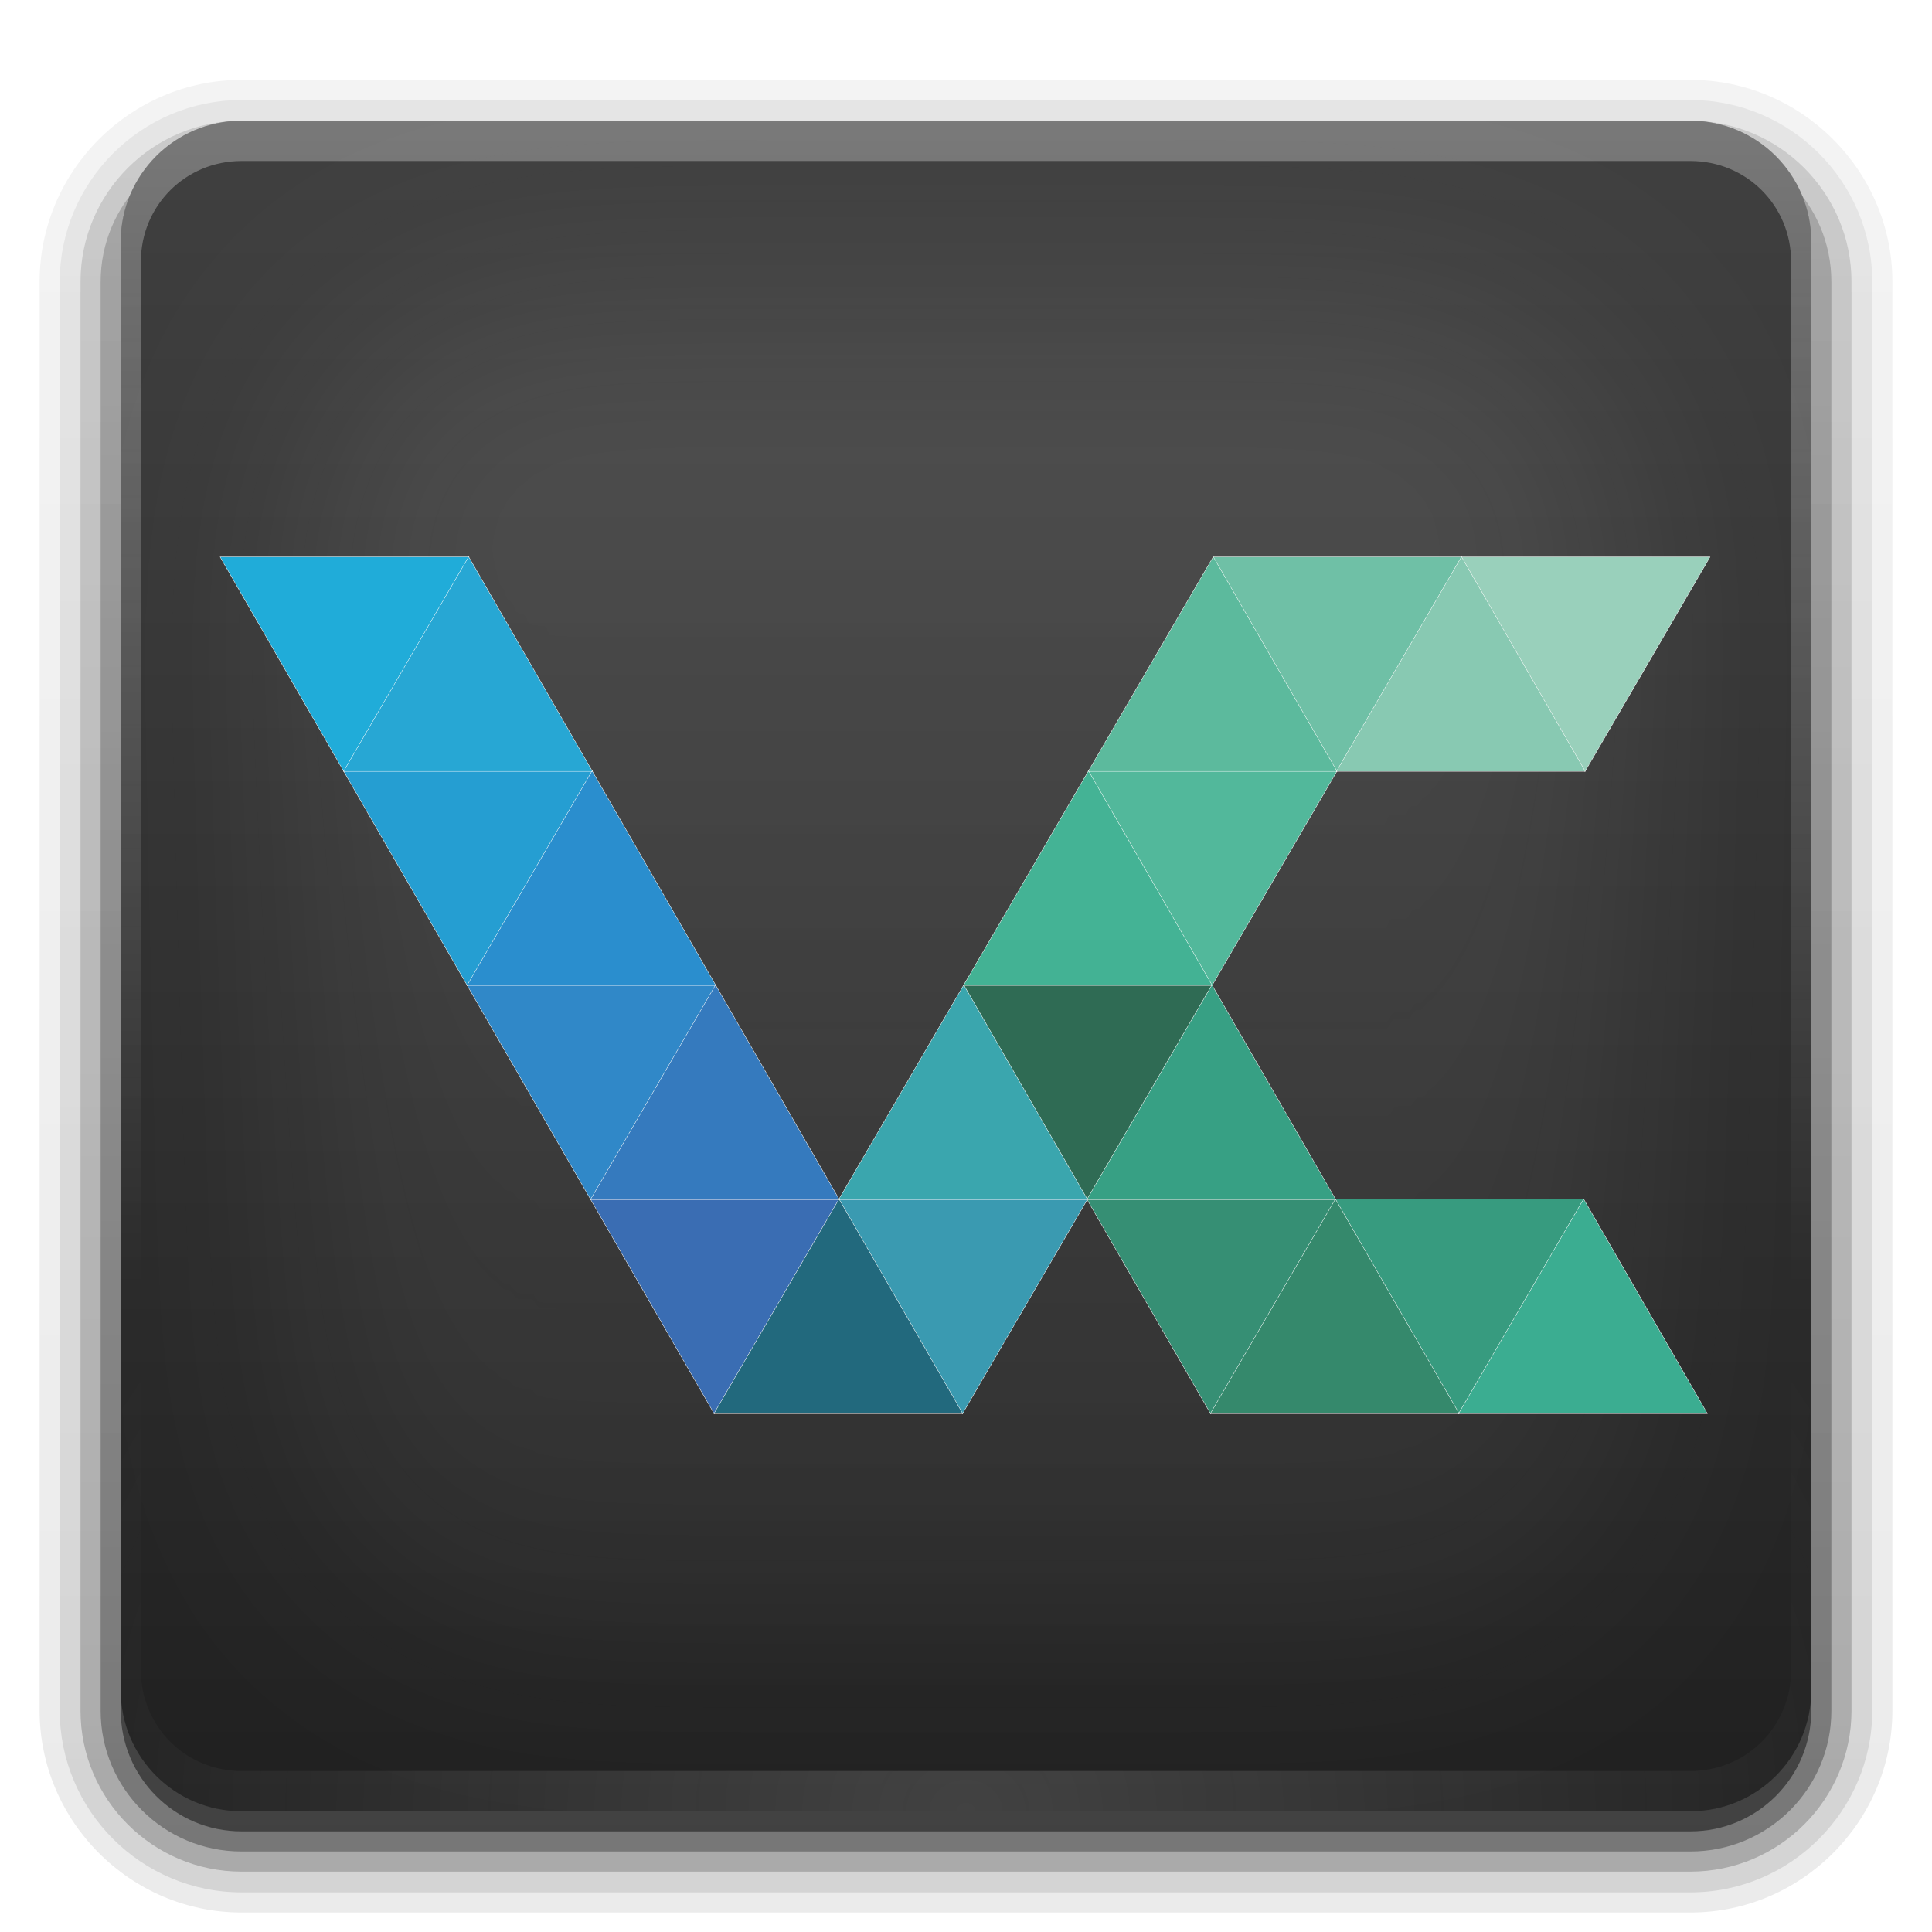
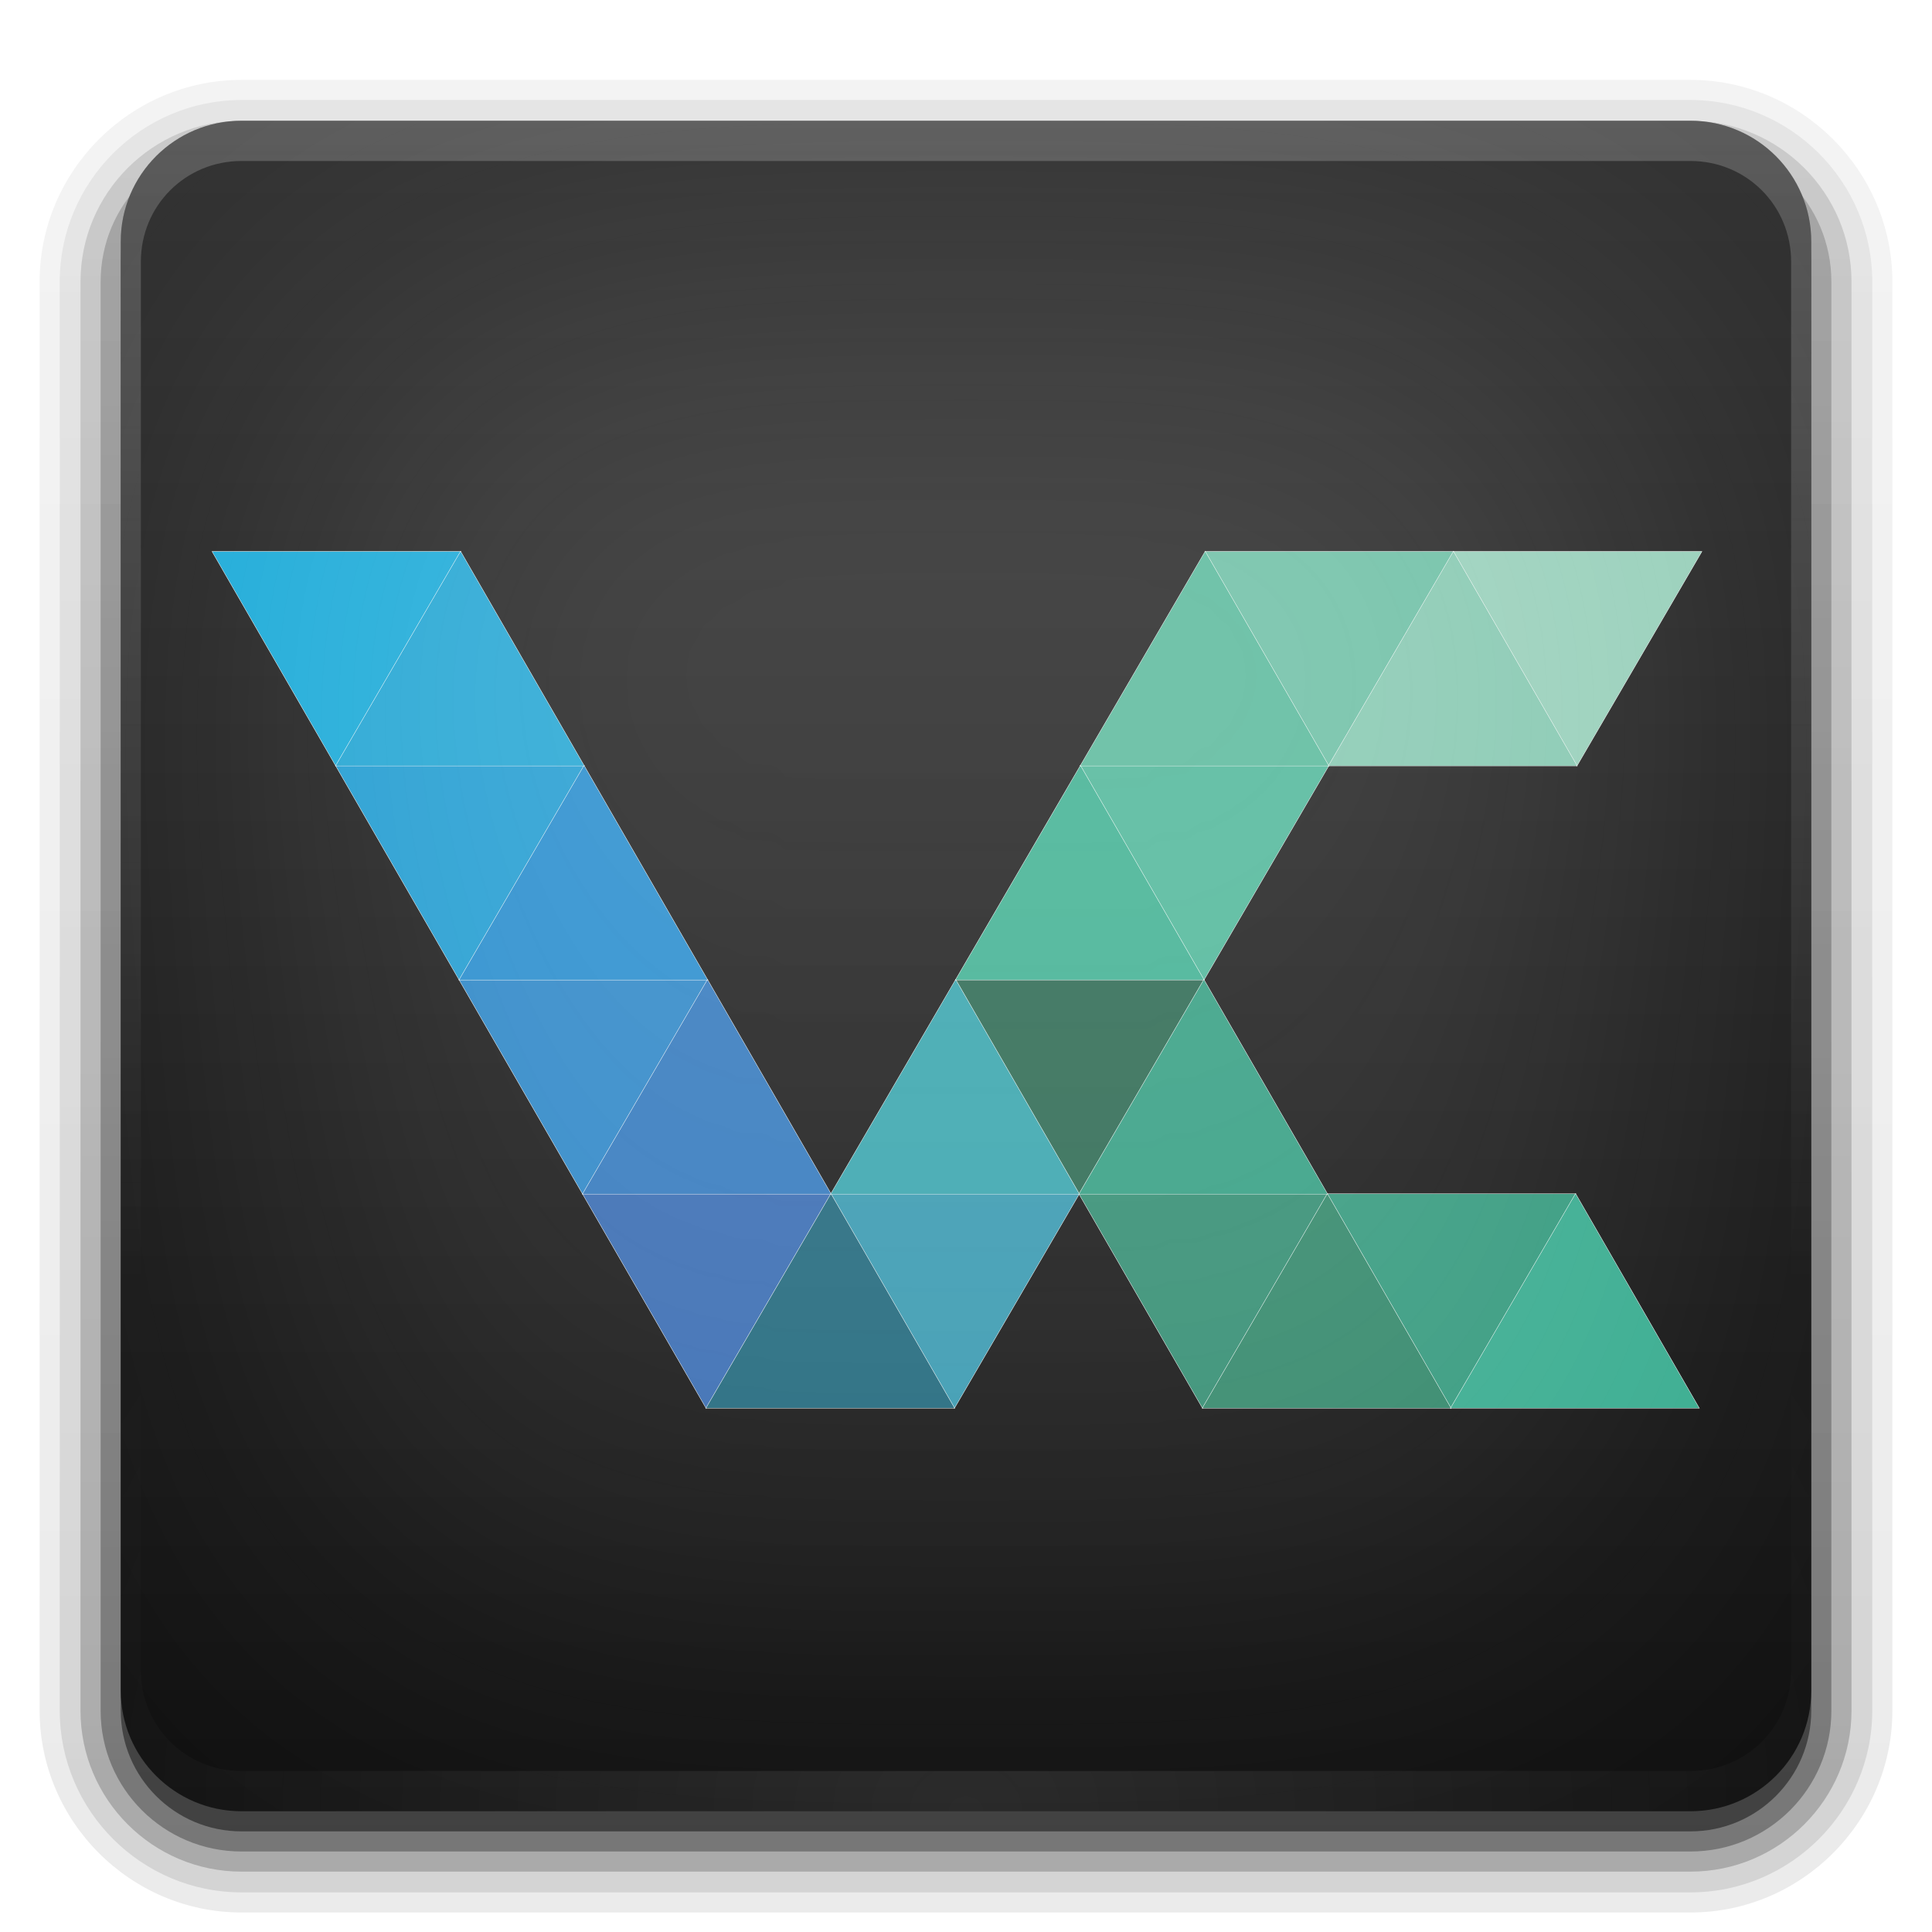
<svg xmlns="http://www.w3.org/2000/svg" xmlns:xlink="http://www.w3.org/1999/xlink" version="1.0" width="96" height="96" id="svg2408">
  <defs id="defs2410">
-     <linearGradient id="linearGradient1195">
-       <stop offset="0" style="stop-color:#fefefe;stop-opacity:1" id="stop1191" />
-       <stop offset="1" style="stop-color:#fefefe;stop-opacity:0" id="stop1193" />
-     </linearGradient>
-     <linearGradient id="linearGradient4426">
-       <stop id="stop4428" style="stop-color:#ff5b2a;stop-opacity:1" offset="0" />
-       <stop id="stop4432" style="stop-color:#c21313;stop-opacity:1" offset="1" />
-     </linearGradient>
-     <linearGradient id="linearGradient4350">
-       <stop id="stop4352" style="stop-color:#9ee82d;stop-opacity:1" offset="0" />
-       <stop id="stop4356" style="stop-color:#328c22;stop-opacity:1" offset="1" />
-     </linearGradient>
-     <linearGradient id="linearGradient4250">
-       <stop id="stop4252" style="stop-color:#66c7f1;stop-opacity:1" offset="0" />
-       <stop id="stop4254" style="stop-color:#1677bb;stop-opacity:1" offset="1" />
-     </linearGradient>
-     <linearGradient id="linearGradient4146">
-       <stop id="stop4148" style="stop-color:#fefefe;stop-opacity:1" offset="0" />
-       <stop id="stop4150" style="stop-color:#fefefe;stop-opacity:0" offset="1" />
-     </linearGradient>
-     <linearGradient id="linearGradient3895">
-       <stop id="stop3897" style="stop-color:#fefefe;stop-opacity:1" offset="0" />
-       <stop id="stop3899" style="stop-color:#fefefe;stop-opacity:0" offset="1" />
-     </linearGradient>
    <linearGradient x1="45.448" y1="92.54" x2="45.448" y2="7.017" id="ButtonShadow" gradientUnits="userSpaceOnUse" gradientTransform="scale(1.005865,0.994169)">
      <stop id="stop3750" style="stop-color:#000000;stop-opacity:1" offset="0" />
      <stop id="stop3752" style="stop-color:#000000;stop-opacity:0.588" offset="1" />
    </linearGradient>
    <linearGradient id="linearGradient3737">
      <stop id="stop3739" style="stop-color:#fefefe;stop-opacity:1" offset="0" />
      <stop id="stop3741" style="stop-color:#fefefe;stop-opacity:0" offset="1" />
    </linearGradient>
+     <linearGradient id="linearGradient3700">
+       <stop id="stop3702" style="stop-color:#0f0f0f;stop-opacity:1" offset="0" />
+       <stop id="stop3704" style="stop-color:#323232;stop-opacity:1" offset="1" />
+     </linearGradient>
    <filter color-interpolation-filters="sRGB" id="filter3174">
      <feGaussianBlur id="feGaussianBlur3176" stdDeviation="1.71" />
    </filter>
    <linearGradient x1="36.357" y1="6" x2="36.357" y2="63.893" id="linearGradient3188" xlink:href="#linearGradient3737" gradientUnits="userSpaceOnUse" />
    <filter x="-0.192" y="-0.192" width="1.384" height="1.384" color-interpolation-filters="sRGB" id="filter3794">
      <feGaussianBlur id="feGaussianBlur3796" stdDeviation="5.28" />
    </filter>
-     <linearGradient x1="48" y1="20.221" x2="48" y2="138.661" id="linearGradient3613" xlink:href="#linearGradient1195" gradientUnits="userSpaceOnUse" />
+     <linearGradient x1="48" y1="20.221" x2="48" y2="138.661" id="linearGradient3613" xlink:href="#linearGradient3737" gradientUnits="userSpaceOnUse" />
    <radialGradient cx="48" cy="90.172" r="42" fx="48" fy="90.172" id="radialGradient3619" xlink:href="#linearGradient3737" gradientUnits="userSpaceOnUse" gradientTransform="matrix(1.157313,0,0,0.9959077,-7.551021,0.1971319)" />
    <clipPath id="clipPath3613">
      <rect width="84" height="84" rx="6" ry="6" x="6" y="6" id="rect3615" style="fill:#fefefe;fill-opacity:1;fill-rule:nonzero;stroke:none" />
    </clipPath>
-     <linearGradient x1="48" y1="90" x2="48" y2="5.988" id="linearGradient3617" xlink:href="#linearGradient3700-6" gradientUnits="userSpaceOnUse" />
+     <linearGradient x1="48" y1="90" x2="48" y2="5.988" id="linearGradient3617" xlink:href="#linearGradient3700" gradientUnits="userSpaceOnUse" />
    <linearGradient x1="45.448" y1="92.54" x2="45.448" y2="7.017" id="ButtonShadow-0" gradientUnits="userSpaceOnUse" gradientTransform="matrix(1.005865,0,0,0.994169,100,0)">
      <stop id="stop3750-8" style="stop-color:#000000;stop-opacity:1" offset="0" />
      <stop id="stop3752-5" style="stop-color:#000000;stop-opacity:0.588" offset="1" />
    </linearGradient>
    <linearGradient x1="32.251" y1="6.132" x2="32.251" y2="90.239" id="linearGradient3780" xlink:href="#ButtonShadow-0" gradientUnits="userSpaceOnUse" gradientTransform="matrix(1.02381,0,0,1.011905,-1.142857,-98.07143)" />
    <linearGradient x1="32.251" y1="6.132" x2="32.251" y2="90.239" id="linearGradient3772" xlink:href="#ButtonShadow-0" gradientUnits="userSpaceOnUse" gradientTransform="matrix(1.02381,0,0,1.011905,-1.142857,-98.07143)" />
    <linearGradient x1="32.251" y1="6.132" x2="32.251" y2="90.239" id="linearGradient3725" xlink:href="#ButtonShadow-0" gradientUnits="userSpaceOnUse" gradientTransform="matrix(1.02381,0,0,1.011905,-1.142857,-98.07143)" />
    <linearGradient x1="32.251" y1="6.132" x2="32.251" y2="90.239" id="linearGradient3721" xlink:href="#ButtonShadow-0" gradientUnits="userSpaceOnUse" gradientTransform="translate(0,-97)" />
    <linearGradient x1="32.251" y1="6.132" x2="32.251" y2="90.239" id="linearGradient3026" xlink:href="#ButtonShadow-0" gradientUnits="userSpaceOnUse" gradientTransform="matrix(1.02381,0,0,1.011905,-1.142857,-98.07143)" />
-     <linearGradient id="linearGradient3700-6">
-       <stop id="stop3702-3" style="stop-color:#202020;stop-opacity:1" offset="0" />
-       <stop id="stop3704-9" style="stop-color:#404040;stop-opacity:1" offset="1" />
-     </linearGradient>
-     <linearGradient x1="70" y1="71" x2="77" y2="78" id="linearGradient4140" xlink:href="#linearGradient3895" gradientUnits="userSpaceOnUse" gradientTransform="rotate(-135,48.00038,87.18377)" />
-     <linearGradient x1="15.949" y1="32" x2="48" y2="32" id="linearGradient4152" xlink:href="#linearGradient4146" gradientUnits="userSpaceOnUse" />
-     <radialGradient cx="32" cy="41.677" r="16" fx="32" fy="41.677" id="radialGradient4240" xlink:href="#linearGradient4250" gradientUnits="userSpaceOnUse" gradientTransform="matrix(0.9062532,0,0,0.7848807,2.999898,9.175072)" />
-     <radialGradient cx="32" cy="41.677" r="16" fx="32" fy="41.677" id="radialGradient4272" xlink:href="#linearGradient4250" gradientUnits="userSpaceOnUse" gradientTransform="matrix(0.9062532,0,0,0.7848807,2.999898,9.175072)" />
-     <linearGradient x1="70" y1="71" x2="77" y2="78" id="linearGradient4274" xlink:href="#linearGradient3895" gradientUnits="userSpaceOnUse" gradientTransform="rotate(-135,48.00038,87.18377)" />
-     <linearGradient x1="15.949" y1="32" x2="48" y2="32" id="linearGradient4276" xlink:href="#linearGradient4146" gradientUnits="userSpaceOnUse" />
-     <radialGradient cx="32" cy="41.677" r="16" fx="32" fy="41.677" id="radialGradient4288" xlink:href="#linearGradient4250" gradientUnits="userSpaceOnUse" gradientTransform="matrix(0.9062532,0,0,0.7848807,2.999898,9.175072)" />
-     <linearGradient x1="70" y1="71" x2="77" y2="78" id="linearGradient4290" xlink:href="#linearGradient3895" gradientUnits="userSpaceOnUse" gradientTransform="rotate(-135,48.00038,87.18377)" />
-     <linearGradient x1="15.949" y1="32" x2="48" y2="32" id="linearGradient4292" xlink:href="#linearGradient4146" gradientUnits="userSpaceOnUse" />
-     <radialGradient cx="32" cy="41.677" r="16" fx="32" fy="41.677" id="radialGradient4304" xlink:href="#linearGradient4250" gradientUnits="userSpaceOnUse" gradientTransform="matrix(0.9062532,0,0,0.7848807,2.999898,9.175072)" />
-     <linearGradient x1="70" y1="71" x2="77" y2="78" id="linearGradient4306" xlink:href="#linearGradient3895" gradientUnits="userSpaceOnUse" gradientTransform="rotate(-135,48.00038,87.18377)" />
-     <linearGradient x1="15.949" y1="32" x2="48" y2="32" id="linearGradient4308" xlink:href="#linearGradient4146" gradientUnits="userSpaceOnUse" />
-     <radialGradient cx="32" cy="41.677" r="16" fx="32" fy="41.677" id="radialGradient4320" xlink:href="#linearGradient4250" gradientUnits="userSpaceOnUse" gradientTransform="matrix(0.9062532,0,0,0.7848807,2.999898,9.175072)" />
-     <linearGradient x1="70" y1="71" x2="77" y2="78" id="linearGradient4322" xlink:href="#linearGradient3895" gradientUnits="userSpaceOnUse" gradientTransform="rotate(-135,48.00038,87.18377)" />
-     <linearGradient x1="15.949" y1="32" x2="48" y2="32" id="linearGradient4324" xlink:href="#linearGradient4146" gradientUnits="userSpaceOnUse" />
-     <radialGradient cx="32" cy="41.677" r="16" fx="32" fy="41.677" id="radialGradient4364" xlink:href="#linearGradient4350" gradientUnits="userSpaceOnUse" gradientTransform="matrix(0.9062532,0,0,0.7848807,2.999898,9.175072)" />
-     <linearGradient x1="70" y1="71" x2="77" y2="78" id="linearGradient4366" xlink:href="#linearGradient3895" gradientUnits="userSpaceOnUse" gradientTransform="rotate(-135,75.00038,76)" />
-     <linearGradient x1="15.949" y1="32" x2="48" y2="32" id="linearGradient4368" xlink:href="#linearGradient4146" gradientUnits="userSpaceOnUse" />
-     <radialGradient cx="32" cy="41.677" r="16" fx="32" fy="41.677" id="radialGradient4380" xlink:href="#linearGradient4350" gradientUnits="userSpaceOnUse" gradientTransform="matrix(0.9062532,0,0,0.7848807,2.999898,9.175072)" />
-     <linearGradient x1="70" y1="71" x2="77" y2="78" id="linearGradient4382" xlink:href="#linearGradient3895" gradientUnits="userSpaceOnUse" gradientTransform="rotate(-135,75.00038,76)" />
-     <linearGradient x1="15.949" y1="32" x2="48" y2="32" id="linearGradient4384" xlink:href="#linearGradient4146" gradientUnits="userSpaceOnUse" />
-     <radialGradient cx="32" cy="41.677" r="16" fx="32" fy="41.677" id="radialGradient4396" xlink:href="#linearGradient4350" gradientUnits="userSpaceOnUse" gradientTransform="matrix(0.9062532,0,0,0.7848807,2.999898,9.175072)" />
-     <linearGradient x1="70" y1="71" x2="77" y2="78" id="linearGradient4398" xlink:href="#linearGradient3895" gradientUnits="userSpaceOnUse" gradientTransform="rotate(-135,75.00038,76)" />
-     <linearGradient x1="15.949" y1="32" x2="48" y2="32" id="linearGradient4400" xlink:href="#linearGradient4146" gradientUnits="userSpaceOnUse" />
-     <radialGradient cx="32" cy="41.677" r="16" fx="32" fy="41.677" id="radialGradient4440" xlink:href="#linearGradient4426" gradientUnits="userSpaceOnUse" gradientTransform="matrix(0.9062532,0,0,0.7848807,2.999898,9.175072)" />
-     <linearGradient x1="70" y1="71" x2="77" y2="78" id="linearGradient4442" xlink:href="#linearGradient3895" gradientUnits="userSpaceOnUse" gradientTransform="rotate(-135,71.27245,67)" />
-     <linearGradient x1="15.949" y1="32" x2="48" y2="32" id="linearGradient4444" xlink:href="#linearGradient4146" gradientUnits="userSpaceOnUse" />
-     <radialGradient cx="32" cy="41.677" r="16" fx="32" fy="41.677" id="radialGradient4456" xlink:href="#linearGradient4426" gradientUnits="userSpaceOnUse" gradientTransform="matrix(0.9062532,0,0,0.7848807,2.999898,9.175072)" />
-     <linearGradient x1="70" y1="71" x2="77" y2="78" id="linearGradient4458" xlink:href="#linearGradient3895" gradientUnits="userSpaceOnUse" gradientTransform="rotate(-135,71.27245,67)" />
-     <linearGradient x1="15.949" y1="32" x2="48" y2="32" id="linearGradient4460" xlink:href="#linearGradient4146" gradientUnits="userSpaceOnUse" />
+     <clipPath id="clipPath3613-3">
+       <rect width="84" height="84" rx="6" ry="6" x="6" y="6" id="rect3615-6" style="fill:#fefefe;fill-opacity:1;fill-rule:nonzero;stroke:none" />
+     </clipPath>
+     <filter style="color-interpolation-filters:sRGB" x="-0.192" y="-0.192" width="1.384" height="1.384" id="filter3794-7">
+       <feGaussianBlur id="feGaussianBlur3796-5" stdDeviation="5.28" />
+     </filter>
+     <linearGradient xlink:href="#linearGradient3737" id="linearGradient1062" gradientUnits="userSpaceOnUse" x1="48" y1="20.221" x2="48" y2="138.661" />
+     <filter style="color-interpolation-filters:sRGB" id="filter1436" x="-0.686" width="2.373" y="-0.686" height="2.373">
+       <feGaussianBlur stdDeviation="18.876" id="feGaussianBlur1438" />
+     </filter>
  </defs>
  <g id="layer2" style="display:none">
    <rect width="86" height="85" rx="6" ry="6" x="5" y="7" id="rect3745" style="opacity:0.9;fill:url(#ButtonShadow);fill-opacity:1;fill-rule:nonzero;stroke:none;filter:url(#filter3174)" />
  </g>
  <g id="layer3">
    <path d="m 12,-95.031 c -5.511,0 -10.031,4.52 -10.031,10.031 l 0,71 c 0,5.511 4.52,10.031 10.031,10.031 l 72,0 c 5.511,0 10.031,-4.52 10.031,-10.031 l 0,-71 c 0,-5.511 -4.52,-10.031 -10.031,-10.031 l -72,0 z" transform="scale(1,-1)" id="path3786" style="opacity:0.08;fill:url(#linearGradient3026);fill-opacity:1;fill-rule:nonzero;stroke:none;display:inline" />
    <path d="m 12,-94.031 c -4.972,0 -9.031,4.06 -9.031,9.031 l 0,71 c 0,4.972 4.06,9.031 9.031,9.031 l 72,0 c 4.972,0 9.031,-4.06 9.031,-9.031 l 0,-71 c 0,-4.972 -4.06,-9.031 -9.031,-9.031 l -72,0 z" transform="scale(1,-1)" id="path3778" style="opacity:0.1;fill:url(#linearGradient3780);fill-opacity:1;fill-rule:nonzero;stroke:none;display:inline" />
    <path d="m 12,-93 c -4.409,0 -8,3.591 -8,8 l 0,71 c 0,4.409 3.591,8 8,8 l 72,0 c 4.409,0 8,-3.591 8,-8 l 0,-71 c 0,-4.409 -3.591,-8 -8,-8 l -72,0 z" transform="scale(1,-1)" id="path3770" style="opacity:0.2;fill:url(#linearGradient3772);fill-opacity:1;fill-rule:nonzero;stroke:none;display:inline" />
    <rect width="86" height="85" rx="7" ry="7" x="5" y="-92" transform="scale(1,-1)" id="rect3723" style="opacity:0.3;fill:url(#linearGradient3725);fill-opacity:1;fill-rule:nonzero;stroke:none;display:inline" />
    <rect width="84" height="84" rx="6" ry="6" x="6" y="-91" transform="scale(1,-1)" id="rect3716" style="opacity:0.45;fill:url(#linearGradient3721);fill-opacity:1;fill-rule:nonzero;stroke:none;display:inline" />
  </g>
  <g id="layer1">
    <rect width="84" height="84" rx="6" ry="6" x="6" y="6" id="rect2419" style="fill:url(#linearGradient3617);fill-opacity:1;fill-rule:nonzero;stroke:none" />
-     <path d="M 12,6 C 8.676,6 6,8.676 6,12 v 2 68 2 c 0,0.335 0.041,0.651 0.094,0.969 0.049,0.296 0.097,0.597 0.188,0.875 0.01,0.03 0.021,0.064 0.031,0.094 0.099,0.288 0.235,0.547 0.375,0.812 0.145,0.274 0.316,0.536 0.5,0.781 0.184,0.246 0.374,0.473 0.594,0.688 0.44,0.428 0.943,0.815 1.5,1.094 0.279,0.14 0.573,0.247 0.875,0.344 -0.256,-0.1 -0.487,-0.236 -0.719,-0.375 -0.007,-0.004 -0.024,0.004 -0.031,0 -0.032,-0.019 -0.062,-0.043 -0.094,-0.062 -0.12,-0.077 -0.231,-0.164 -0.344,-0.25 -0.106,-0.081 -0.213,-0.161 -0.312,-0.25 C 8.478,88.557 8.309,88.373 8.156,88.188 8.049,88.057 7.938,87.922 7.844,87.781 7.819,87.743 7.805,87.695 7.781,87.656 7.716,87.553 7.651,87.452 7.594,87.344 7.493,87.149 7.388,86.928 7.312,86.719 7.305,86.697 7.289,86.678 7.281,86.656 7.249,86.564 7.245,86.469 7.219,86.375 7.188,86.268 7.148,86.172 7.125,86.062 7.052,85.721 7,85.364 7,85 V 83 15 13 C 7,10.218 9.218,8 12,8 h 2 68 2 c 2.782,0 5,2.218 5,5 v 2 68 2 c 0,0.364 -0.052,0.721 -0.125,1.062 -0.044,0.207 -0.088,0.398 -0.156,0.594 -0.008,0.022 -0.023,0.041 -0.031,0.062 -0.063,0.174 -0.138,0.367 -0.219,0.531 -0.042,0.083 -0.079,0.17 -0.125,0.25 -0.055,0.097 -0.127,0.188 -0.188,0.281 -0.094,0.141 -0.205,0.276 -0.312,0.406 -0.143,0.174 -0.303,0.347 -0.469,0.5 -0.011,0.01 -0.02,0.021 -0.031,0.031 -0.138,0.126 -0.285,0.234 -0.438,0.344 -0.103,0.073 -0.204,0.153 -0.312,0.219 -0.007,0.004 -0.024,-0.004 -0.031,0 -0.232,0.139 -0.463,0.275 -0.719,0.375 0.302,-0.097 0.596,-0.204 0.875,-0.344 0.557,-0.279 1.06,-0.666 1.5,-1.094 0.22,-0.214 0.409,-0.442 0.594,-0.688 0.184,-0.246 0.355,-0.508 0.5,-0.781 0.14,-0.265 0.276,-0.525 0.375,-0.812 0.01,-0.031 0.021,-0.063 0.031,-0.094 0.09,-0.278 0.139,-0.579 0.188,-0.875 C 89.959,84.651 90,84.335 90,84 V 82 14 12 C 90,8.676 87.324,6 84,6 Z" id="rect3728" style="opacity:0.3;fill:url(#linearGradient3188);fill-opacity:1;fill-rule:nonzero;stroke:none" />
-     <path d="M 12,90 C 8.676,90 6,87.324 6,84 V 82 14 12 c 0,-0.335 0.041,-0.651 0.094,-0.969 0.049,-0.296 0.097,-0.597 0.188,-0.875 C 6.291,10.126 6.302,10.093 6.312,10.062 6.411,9.775 6.547,9.515 6.688,9.25 6.832,8.976 7.003,8.714 7.188,8.469 7.372,8.223 7.561,7.995 7.781,7.781 8.221,7.353 8.724,6.967 9.281,6.688 9.56,6.548 9.855,6.441 10.156,6.344 9.9,6.444 9.67,6.58 9.438,6.719 c -0.007,0.004 -0.024,-0.004 -0.031,0 -0.032,0.019 -0.062,0.043 -0.094,0.062 -0.12,0.077 -0.231,0.164 -0.344,0.25 -0.106,0.081 -0.213,0.161 -0.312,0.25 C 8.478,7.443 8.309,7.627 8.156,7.812 8.049,7.943 7.938,8.078 7.844,8.219 7.819,8.257 7.805,8.305 7.781,8.344 7.716,8.447 7.651,8.548 7.594,8.656 7.493,8.851 7.388,9.072 7.312,9.281 7.305,9.303 7.289,9.322 7.281,9.344 7.249,9.436 7.245,9.531 7.219,9.625 7.188,9.732 7.148,9.828 7.125,9.938 7.052,10.279 7,10.636 7,11 v 2 68 2 c 0,2.782 2.218,5 5,5 h 2 68 2 c 2.782,0 5,-2.218 5,-5 V 81 13 11 C 89,10.636 88.948,10.279 88.875,9.938 88.831,9.731 88.787,9.54 88.719,9.344 88.711,9.322 88.695,9.303 88.688,9.281 88.625,9.108 88.549,8.914 88.469,8.75 88.427,8.667 88.39,8.58 88.344,8.5 88.289,8.403 88.217,8.312 88.156,8.219 88.062,8.078 87.951,7.943 87.844,7.812 87.701,7.638 87.541,7.466 87.375,7.312 87.364,7.302 87.355,7.291 87.344,7.281 87.205,7.156 87.059,7.047 86.906,6.938 86.804,6.864 86.702,6.784 86.594,6.719 c -0.007,-0.004 -0.024,0.004 -0.031,0 -0.232,-0.139 -0.463,-0.275 -0.719,-0.375 0.302,0.097 0.596,0.204 0.875,0.344 0.557,0.279 1.06,0.666 1.5,1.094 0.22,0.214 0.409,0.442 0.594,0.688 0.184,0.246 0.355,0.508 0.5,0.781 0.14,0.265 0.276,0.525 0.375,0.812 0.01,0.031 0.021,0.063 0.031,0.094 0.09,0.278 0.139,0.579 0.188,0.875 C 89.959,11.349 90,11.665 90,12 v 2 68 2 c 0,3.324 -2.676,6 -6,6 z" id="path3615" style="opacity:0.15;fill:url(#radialGradient3619);fill-opacity:1;fill-rule:nonzero;stroke:none" />
+     <path d="M 12,6 C 8.676,6 6,8.676 6,12 l 0,2 0,68 0,2 c 0,0.335 0.041,0.651 0.094,0.969 0.049,0.296 0.097,0.597 0.188,0.875 0.01,0.03 0.021,0.064 0.031,0.094 0.099,0.288 0.235,0.547 0.375,0.812 0.145,0.274 0.316,0.536 0.5,0.781 0.184,0.246 0.374,0.473 0.594,0.688 0.44,0.428 0.943,0.815 1.5,1.094 0.279,0.14 0.573,0.247 0.875,0.344 -0.256,-0.1 -0.487,-0.236 -0.719,-0.375 -0.007,-0.004 -0.024,0.004 -0.031,0 -0.032,-0.019 -0.062,-0.043 -0.094,-0.062 -0.12,-0.077 -0.231,-0.164 -0.344,-0.25 -0.106,-0.081 -0.213,-0.161 -0.312,-0.25 C 8.478,88.557 8.309,88.373 8.156,88.188 8.049,88.057 7.938,87.922 7.844,87.781 7.819,87.743 7.805,87.695 7.781,87.656 7.716,87.553 7.651,87.452 7.594,87.344 7.493,87.149 7.388,86.928 7.312,86.719 7.305,86.697 7.289,86.678 7.281,86.656 7.249,86.564 7.245,86.469 7.219,86.375 7.188,86.268 7.148,86.172 7.125,86.062 7.052,85.721 7,85.364 7,85 L 7,83 7,15 7,13 C 7,10.218 9.218,8 12,8 l 2,0 68,0 2,0 c 2.782,0 5,2.218 5,5 l 0,2 0,68 0,2 c 0,0.364 -0.052,0.721 -0.125,1.062 -0.044,0.207 -0.088,0.398 -0.156,0.594 -0.008,0.022 -0.023,0.041 -0.031,0.062 -0.063,0.174 -0.138,0.367 -0.219,0.531 -0.042,0.083 -0.079,0.17 -0.125,0.25 -0.055,0.097 -0.127,0.188 -0.188,0.281 -0.094,0.141 -0.205,0.276 -0.312,0.406 -0.143,0.174 -0.303,0.347 -0.469,0.5 -0.011,0.01 -0.02,0.021 -0.031,0.031 -0.138,0.126 -0.285,0.234 -0.438,0.344 -0.103,0.073 -0.204,0.153 -0.312,0.219 -0.007,0.004 -0.024,-0.004 -0.031,0 -0.232,0.139 -0.463,0.275 -0.719,0.375 0.302,-0.097 0.596,-0.204 0.875,-0.344 0.557,-0.279 1.06,-0.666 1.5,-1.094 0.22,-0.214 0.409,-0.442 0.594,-0.688 0.184,-0.246 0.355,-0.508 0.5,-0.781 0.14,-0.265 0.276,-0.525 0.375,-0.812 0.01,-0.031 0.021,-0.063 0.031,-0.094 0.09,-0.278 0.139,-0.579 0.188,-0.875 C 89.959,84.651 90,84.335 90,84 l 0,-2 0,-68 0,-2 C 90,8.676 87.324,6 84,6 L 12,6 z" id="rect3728" style="opacity:0.2;fill:url(#linearGradient3188);fill-opacity:1;fill-rule:nonzero;stroke:none" />
+     <path d="M 12,90 C 8.676,90 6,87.324 6,84 L 6,82 6,14 6,12 c 0,-0.335 0.041,-0.651 0.094,-0.969 0.049,-0.296 0.097,-0.597 0.188,-0.875 C 6.291,10.126 6.302,10.093 6.312,10.062 6.411,9.775 6.547,9.515 6.688,9.25 6.832,8.976 7.003,8.714 7.188,8.469 7.372,8.223 7.561,7.995 7.781,7.781 8.221,7.353 8.724,6.967 9.281,6.688 9.56,6.548 9.855,6.441 10.156,6.344 9.9,6.444 9.67,6.58 9.438,6.719 c -0.007,0.004 -0.024,-0.004 -0.031,0 -0.032,0.019 -0.062,0.043 -0.094,0.062 -0.12,0.077 -0.231,0.164 -0.344,0.25 -0.106,0.081 -0.213,0.161 -0.312,0.25 C 8.478,7.443 8.309,7.627 8.156,7.812 8.049,7.943 7.938,8.078 7.844,8.219 7.819,8.257 7.805,8.305 7.781,8.344 7.716,8.447 7.651,8.548 7.594,8.656 7.493,8.851 7.388,9.072 7.312,9.281 7.305,9.303 7.289,9.322 7.281,9.344 7.249,9.436 7.245,9.531 7.219,9.625 7.188,9.732 7.148,9.828 7.125,9.938 7.052,10.279 7,10.636 7,11 l 0,2 0,68 0,2 c 0,2.782 2.218,5 5,5 l 2,0 68,0 2,0 c 2.782,0 5,-2.218 5,-5 l 0,-2 0,-68 0,-2 C 89,10.636 88.948,10.279 88.875,9.938 88.831,9.731 88.787,9.54 88.719,9.344 88.711,9.322 88.695,9.303 88.688,9.281 88.625,9.108 88.549,8.914 88.469,8.75 88.427,8.667 88.39,8.58 88.344,8.5 88.289,8.403 88.217,8.312 88.156,8.219 88.062,8.078 87.951,7.943 87.844,7.812 87.701,7.638 87.541,7.466 87.375,7.312 87.364,7.302 87.355,7.291 87.344,7.281 87.205,7.156 87.059,7.047 86.906,6.938 86.804,6.864 86.702,6.784 86.594,6.719 c -0.007,-0.004 -0.024,0.004 -0.031,0 -0.232,-0.139 -0.463,-0.275 -0.719,-0.375 0.302,0.097 0.596,0.204 0.875,0.344 0.557,0.279 1.06,0.666 1.5,1.094 0.22,0.214 0.409,0.442 0.594,0.688 0.184,0.246 0.355,0.508 0.5,0.781 0.14,0.265 0.276,0.525 0.375,0.812 0.01,0.031 0.021,0.063 0.031,0.094 0.09,0.278 0.139,0.579 0.188,0.875 C 89.959,11.349 90,11.665 90,12 l 0,2 0,68 0,2 c 0,3.324 -2.676,6 -6,6 l -72,0 z" id="path3615" style="opacity:0.1;fill:url(#radialGradient3619);fill-opacity:1;fill-rule:nonzero;stroke:none" />
  </g>
-   <g id="layer5" transform="translate(-16)">
-     <rect width="66" height="66" rx="12" ry="12" x="15" y="15" clip-path="url(#clipPath3613)" id="rect3171" style="opacity:0.1;fill:url(#linearGradient3613);fill-opacity:1;fill-rule:nonzero;stroke:#fefefe;stroke-width:0.5;stroke-linecap:round;stroke-linejoin:miter;stroke-miterlimit:4;stroke-dasharray:none;stroke-dashoffset:0;stroke-opacity:1;filter:url(#filter3794)" transform="translate(16)" />
+   <g id="layer5" style="display:none">
+     <rect width="66" height="66" rx="12" ry="12" x="15" y="15" clip-path="url(#clipPath3613)" id="rect3171" style="opacity:0.1;fill:url(#linearGradient3613);fill-opacity:1;fill-rule:nonzero;stroke:#fefefe;stroke-width:0.5;stroke-linecap:round;stroke-linejoin:miter;stroke-miterlimit:4;stroke-opacity:1;stroke-dasharray:none;stroke-dashoffset:0;filter:url(#filter3794)" />
  </g>
-   <g id="g1189" transform="matrix(0.03728252,0,0,0.03728252,43.70471,24.30339)" style="stroke:#fefefe;stroke-opacity:1;stroke-width:0.992;stroke-miterlimit:4;stroke-dasharray:none">
+   <g id="g1189" transform="matrix(0.03728252,0,0,0.03728252,43.30361,24.03243)" style="stroke:#fefefe;stroke-width:0.992;stroke-miterlimit:4;stroke-dasharray:none;stroke-opacity:1">
    <path id="rect988" d="m -878.448,90.621 h 330.807 L -713.92,375.956 Z" style="opacity:1;fill:#20acd9;fill-opacity:1;stroke:#fefefe;stroke-width:0.992;stroke-miterlimit:4;stroke-dasharray:none;stroke-dashoffset:0;stroke-opacity:1;paint-order:stroke fill markers" />
    <path id="rect988-3" d="m -713.92,375.956 h 330.807 l -166.279,285.336 z" style="opacity:1;fill:#259ed2;fill-opacity:1;stroke:#fefefe;stroke-width:0.992;stroke-miterlimit:4;stroke-dasharray:none;stroke-dashoffset:0;stroke-opacity:1;paint-order:stroke fill markers" />
    <path id="rect988-3-6" d="m -549.392,661.292 h 330.807 l -166.279,285.336 z" style="opacity:1;fill:#3088c8;fill-opacity:1;stroke:#fefefe;stroke-width:0.992;stroke-miterlimit:4;stroke-dasharray:none;stroke-dashoffset:0;stroke-opacity:1;paint-order:stroke fill markers" />
    <path id="rect988-3-7" d="M -384.864,946.627 H -54.056 L -220.336,1231.963 Z" style="opacity:1;fill:#3a6db3;fill-opacity:1;stroke:#fefefe;stroke-width:0.992;stroke-miterlimit:4;stroke-dasharray:none;stroke-dashoffset:0;stroke-opacity:1;paint-order:stroke fill markers" />
    <path id="rect988-3-5" d="M -54.056,946.627 H 276.751 L 110.472,1231.963 Z" style="opacity:1;fill:#3a9ab1;fill-opacity:1;stroke:#fefefe;stroke-width:0.992;stroke-miterlimit:4;stroke-dasharray:none;stroke-dashoffset:0;stroke-opacity:1;paint-order:stroke fill markers" />
    <path id="rect988-3-3" d="M 112.223,661.292 H 443.03 L 276.751,946.627 Z" style="opacity:1;fill:#2f6b54;fill-opacity:1;stroke:#fefefe;stroke-width:0.992;stroke-miterlimit:4;stroke-dasharray:none;stroke-dashoffset:0;stroke-opacity:1;paint-order:stroke fill markers" />
    <path id="rect988-3-56" d="M 278.502,375.956 H 609.309 L 443.03,661.292 Z" style="opacity:1;fill:#52b89b;fill-opacity:1;stroke:#fefefe;stroke-width:0.992;stroke-miterlimit:4;stroke-dasharray:none;stroke-dashoffset:0;stroke-opacity:1;paint-order:stroke fill markers" />
    <path id="rect988-3-2" d="M 444.781,90.621 H 775.589 L 609.309,375.956 Z" style="opacity:1;fill:#6fc0a6;fill-opacity:1;stroke:#fefefe;stroke-width:0.992;stroke-miterlimit:4;stroke-dasharray:none;stroke-dashoffset:0;stroke-opacity:1;paint-order:stroke fill markers" />
    <path id="rect988-3-9" d="M 775.589,90.621 H 1106.396 L 940.117,375.956 Z" style="opacity:1;fill:#99d0bb;fill-opacity:1;stroke:#fefefe;stroke-width:0.992;stroke-miterlimit:4;stroke-dasharray:none;stroke-dashoffset:0;stroke-opacity:1;paint-order:stroke fill markers" />
    <path id="rect988-3-1" d="m 276.751,946.627 h 330.807 L 441.279,1231.963 Z" style="opacity:1;fill:#368f74;fill-opacity:1;stroke:#fefefe;stroke-width:0.992;stroke-miterlimit:4;stroke-dasharray:none;stroke-dashoffset:0;stroke-opacity:1;paint-order:stroke fill markers" />
    <path id="rect988-3-27" d="M 607.558,946.627 H 938.366 L 772.087,1231.963 Z" style="opacity:1;fill:#379b7f;fill-opacity:1;stroke:#fefefe;stroke-width:0.992;stroke-miterlimit:4;stroke-dasharray:none;stroke-dashoffset:0;stroke-opacity:1;paint-order:stroke fill markers" />
    <path id="rect988-3-3-0" d="M -54.056,946.627 H -384.864 L -218.585,661.292 Z" style="opacity:1;fill:#357abe;fill-opacity:1;stroke:#fefefe;stroke-width:0.992;stroke-miterlimit:4;stroke-dasharray:none;stroke-dashoffset:0;stroke-opacity:1;paint-order:stroke fill markers" />
    <path id="rect988-3-3-0-9" d="M -218.585,661.292 H -549.392 L -383.113,375.956 Z" style="opacity:1;fill:#2a8ece;fill-opacity:1;stroke:#fefefe;stroke-width:0.992;stroke-miterlimit:4;stroke-dasharray:none;stroke-dashoffset:0;stroke-opacity:1;paint-order:stroke fill markers" />
    <path id="rect988-3-3-0-3" d="M -383.113,375.956 H -713.92 L -547.641,90.621 Z" style="opacity:1;fill:#27a7d4;fill-opacity:1;stroke:#fefefe;stroke-width:0.992;stroke-miterlimit:4;stroke-dasharray:none;stroke-dashoffset:0;stroke-opacity:1;paint-order:stroke fill markers" />
    <path id="rect988-3-3-0-6" d="M 110.472,1231.963 H -220.336 L -54.056,946.627 Z" style="opacity:1;fill:#22697d;fill-opacity:1;stroke:#fefefe;stroke-width:0.992;stroke-miterlimit:4;stroke-dasharray:none;stroke-dashoffset:0;stroke-opacity:1;paint-order:stroke fill markers" />
    <path id="rect988-3-3-0-62" d="M 772.087,1231.963 H 441.279 L 607.558,946.627 Z" style="opacity:1;fill:#35896c;fill-opacity:1;stroke:#fefefe;stroke-width:0.992;stroke-miterlimit:4;stroke-dasharray:none;stroke-dashoffset:0;stroke-opacity:1;paint-order:stroke fill markers" />
    <path id="rect988-3-3-0-61" d="M 1102.894,1231.963 H 772.087 L 938.366,946.627 Z" style="opacity:1;fill:#3bad91;fill-opacity:1;stroke:#fefefe;stroke-width:0.992;stroke-miterlimit:4;stroke-dasharray:none;stroke-dashoffset:0;stroke-opacity:1;paint-order:stroke fill markers" />
    <path id="rect988-3-3-0-8" d="M 276.751,946.627 H -54.056 L 112.223,661.292 Z" style="opacity:1;fill:#3aa6ae;fill-opacity:1;stroke:#fefefe;stroke-width:0.992;stroke-miterlimit:4;stroke-dasharray:none;stroke-dashoffset:0;stroke-opacity:1;paint-order:stroke fill markers" />
    <path id="rect988-3-3-0-7" d="M 443.03,661.292 H 112.223 L 278.502,375.956 Z" style="opacity:1;fill:#44b496;fill-opacity:0.989;stroke:#fefefe;stroke-width:0.992;stroke-miterlimit:4;stroke-dasharray:none;stroke-dashoffset:0;stroke-opacity:1;paint-order:stroke fill markers" />
    <path id="rect988-3-3-0-92" d="M 609.309,375.956 H 278.502 L 444.781,90.621 Z" style="opacity:1;fill:#5cba9d;fill-opacity:1;stroke:#fefefe;stroke-width:0.992;stroke-miterlimit:4;stroke-dasharray:none;stroke-dashoffset:0;stroke-opacity:1;paint-order:stroke fill markers" />
    <path id="rect988-3-3-0-0" d="M 940.117,375.956 H 609.309 L 775.589,90.621 Z" style="opacity:1;fill:#88c9b2;fill-opacity:1;stroke:#fefefe;stroke-width:0.992;stroke-miterlimit:4;stroke-dasharray:none;stroke-dashoffset:0;stroke-opacity:1;paint-order:stroke fill markers" />
    <path id="rect988-3-3-0-62-3" d="M 607.558,946.627 H 276.751 l 166.279,-285.336 z" style="opacity:1;fill:#37a084;fill-opacity:1;stroke:#fefefe;stroke-width:0.992;stroke-miterlimit:4;stroke-dasharray:none;stroke-dashoffset:0;stroke-opacity:1;paint-order:stroke fill markers" />
  </g>
+   <rect width="66" height="66" rx="12" ry="12" x="15" y="15" clip-path="url(#clipPath3613-3)" id="rect3171-3" style="opacity:0.157;fill:url(#linearGradient1062);fill-opacity:1;fill-rule:nonzero;stroke:#fefefe;stroke-width:0.5;stroke-linecap:round;stroke-linejoin:miter;stroke-miterlimit:4;stroke-dasharray:none;stroke-dashoffset:0;stroke-opacity:1;filter:url(#filter1436)" />
</svg>
